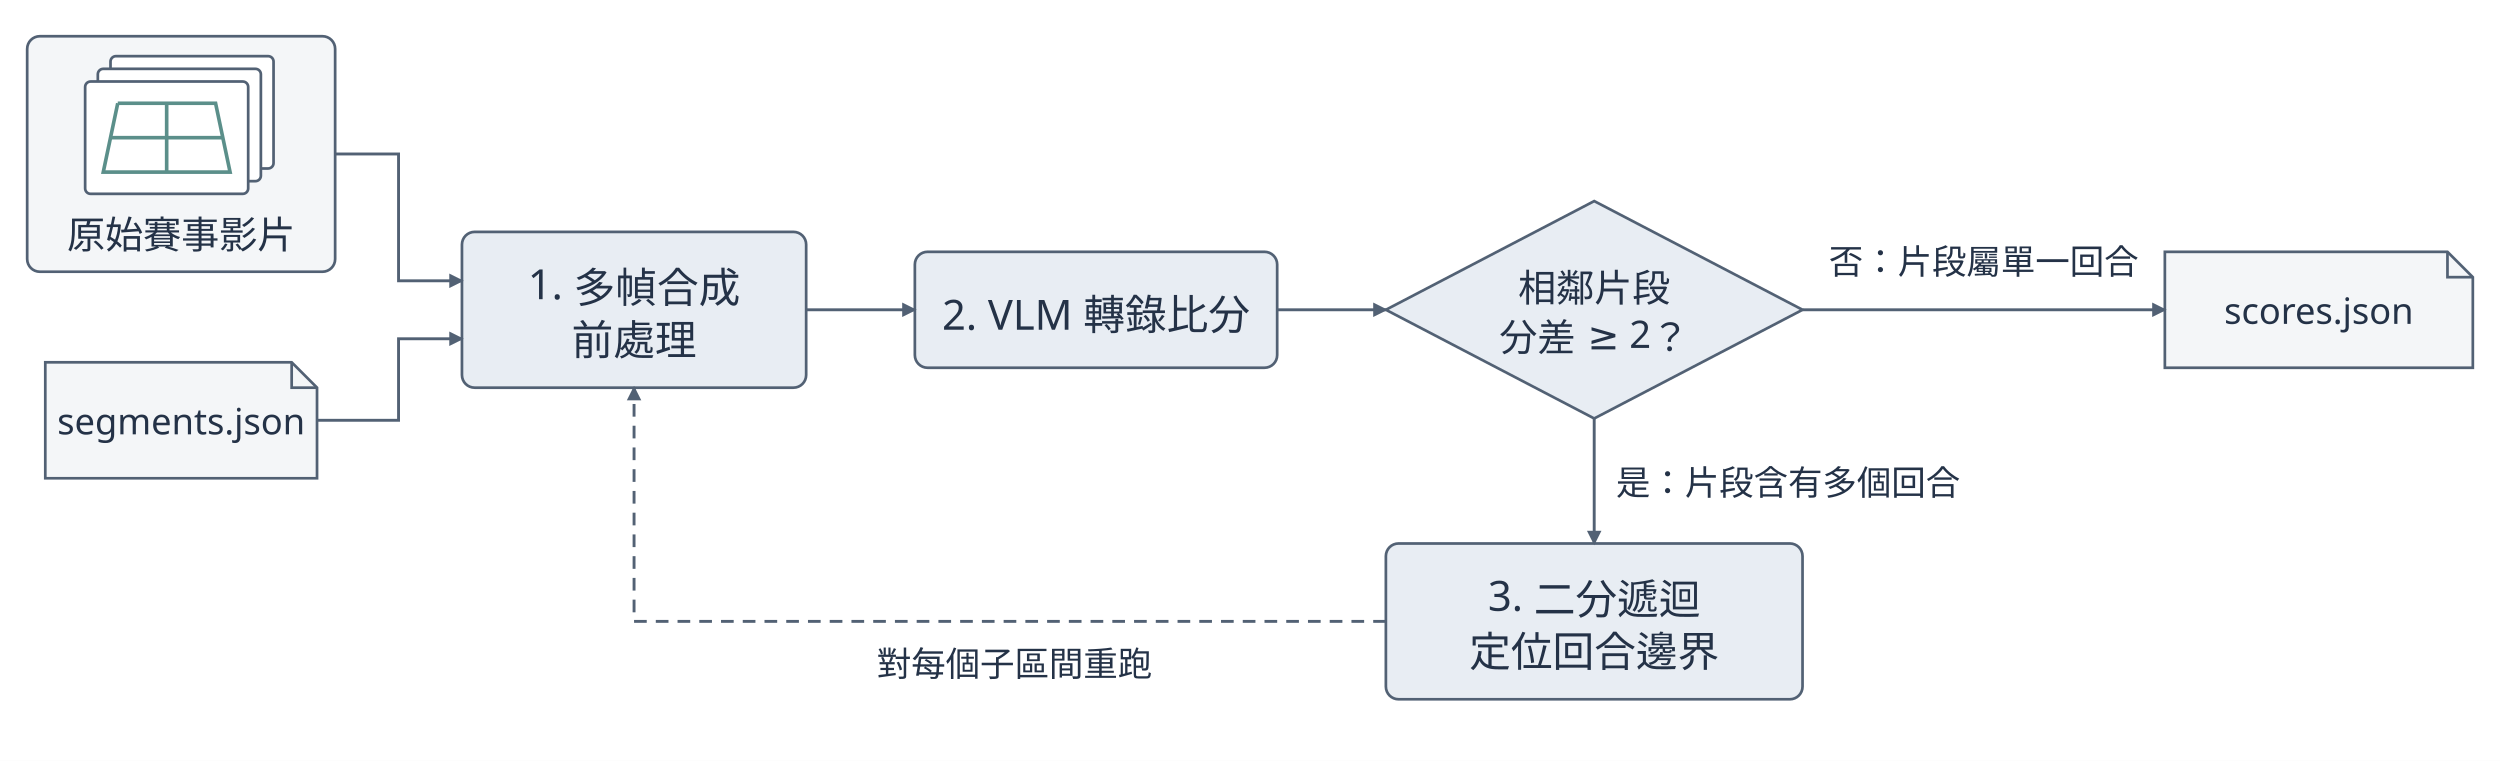
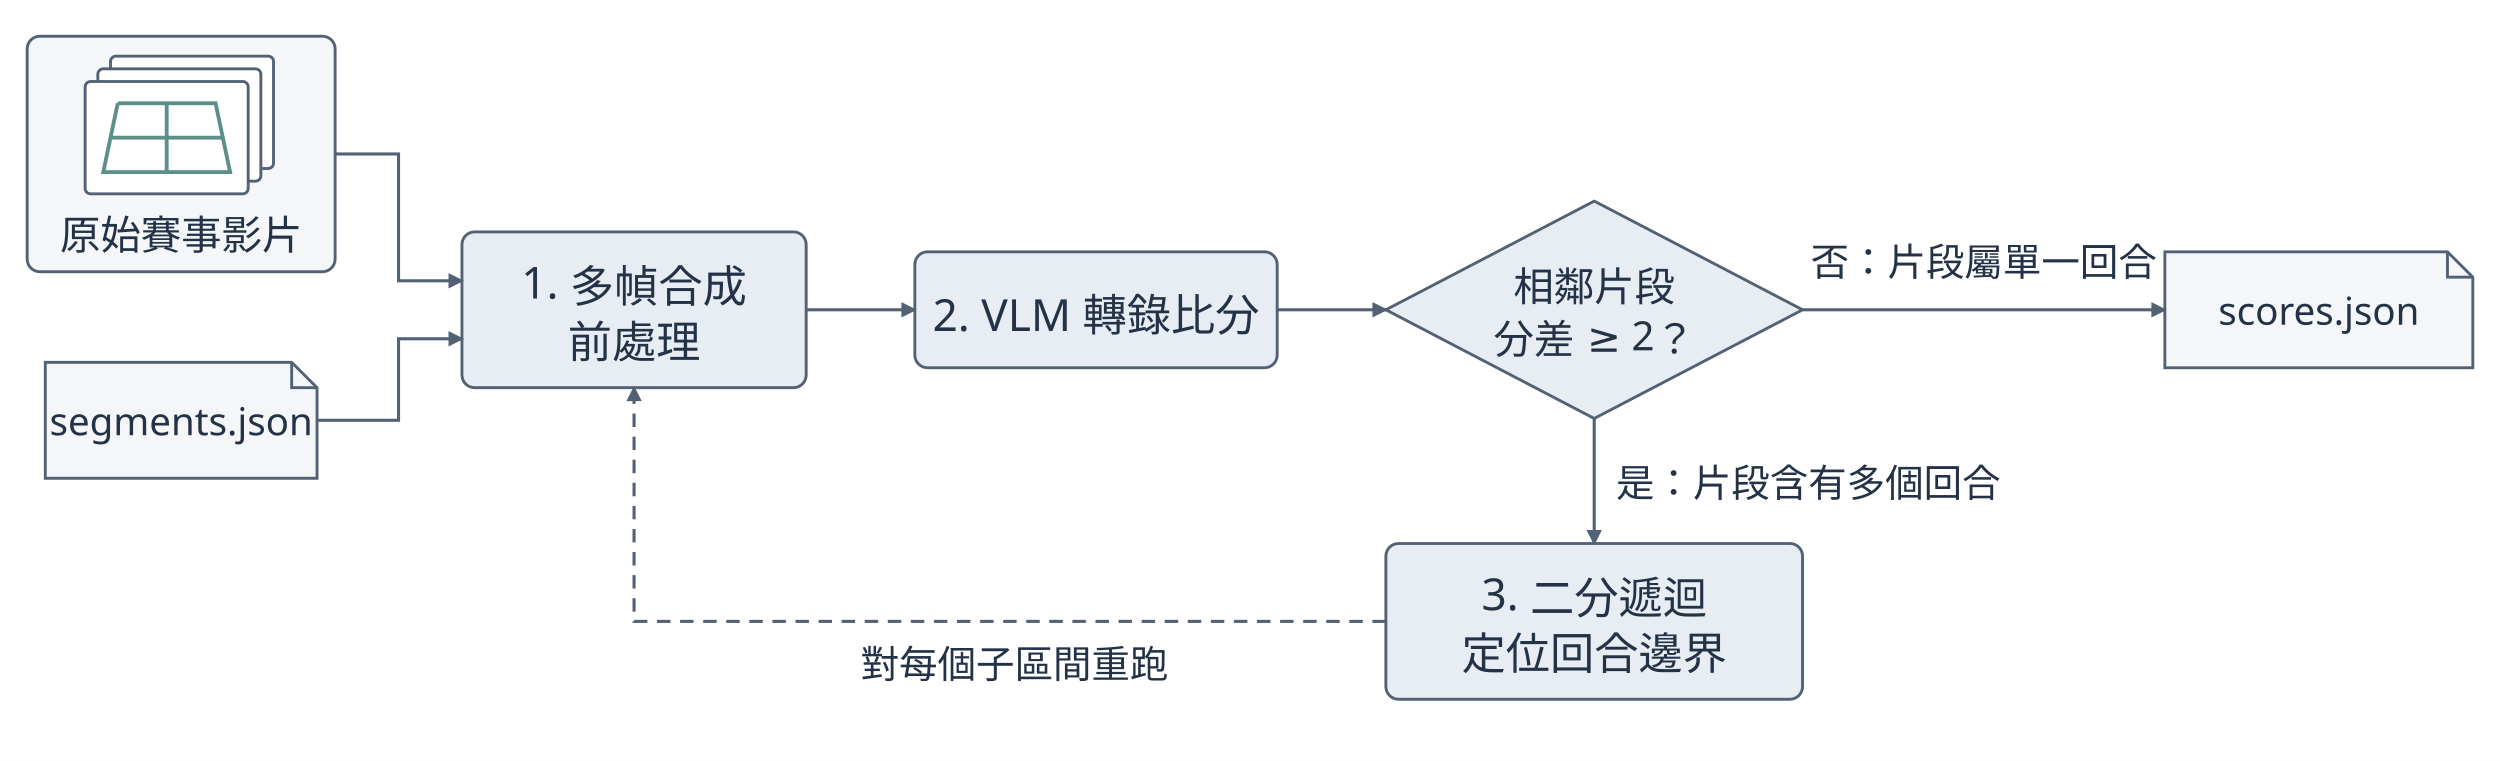
- <svg xmlns="http://www.w3.org/2000/svg" width="1380" height="420" viewBox="0 0 1380 420">
+ <svg xmlns="http://www.w3.org/2000/svg" width="1300" height="395.65" viewBox="0 0 1300 395.65">
  <defs>
    <marker id="arrow" markerWidth="8" markerHeight="8" refX="7" refY="4" orient="auto" markerUnits="userSpaceOnUse">
      <path d="M0 0 L8 4 L0 8 Z" fill="#526174" />
    </marker>
  </defs>
  <rect width="100%" height="100%" fill="white" />
-   <rect x="15" y="20" width="170" height="130" rx="7" fill="#F4F6F8" stroke="#526174" stroke-width="1.5" />
-   <text x="100.0" y="128.0" text-anchor="middle" dominant-baseline="central" font-family="Arial Unicode MS" font-size="21" fill="#243247">原始賽事影片</text>
-   <rect x="61.0" y="31" width="90" height="62" rx="3" fill="#FFFFFF" stroke="#526174" stroke-width="1.5" />
-   <rect x="54.0" y="38" width="90" height="62" rx="3" fill="#FFFFFF" stroke="#526174" stroke-width="1.5" />
-   <rect x="47.0" y="45" width="90" height="62" rx="3" fill="#FFFFFF" stroke="#526174" stroke-width="1.5" />
-   <polyline points="65.0,57 119.0,57 127.0,95 57.0,95 65.0,57" fill="none" stroke="#5B8F8A" stroke-width="2" />
-   <polyline points="61.0,76 123.0,76" fill="none" stroke="#5B8F8A" stroke-width="2" />
-   <polyline points="92.0,57 92.0,95" fill="none" stroke="#5B8F8A" stroke-width="2" />
-   <path d="M25 200 H161 L175 214 V264 H25 Z" fill="#F4F6F8" stroke="#526174" stroke-width="1.5" />
-   <path d="M161 200 V214 H175" fill="none" stroke="#526174" stroke-width="1.5" />
-   <text x="100.0" y="232.0" text-anchor="middle" dominant-baseline="central" font-family="Arial Unicode MS" font-size="20" fill="#243247">segments.json</text>
-   <rect x="255" y="128" width="190" height="86" rx="7" fill="#E8EDF3" stroke="#526174" stroke-width="1.5" />
-   <text x="350.0" y="156.05" text-anchor="middle" dominant-baseline="central" font-family="Arial Unicode MS" font-size="23" fill="#243247">1. 多幀合成</text>
-   <text x="350.0" y="185.95" text-anchor="middle" dominant-baseline="central" font-family="Arial Unicode MS" font-size="23" fill="#243247">前處理</text>
-   <rect x="505" y="139" width="200" height="64" rx="7" fill="#E8EDF3" stroke="#526174" stroke-width="1.5" />
-   <text x="605.0" y="171.0" text-anchor="middle" dominant-baseline="central" font-family="Arial Unicode MS" font-size="23" fill="#243247">2. VLM 轉錄比分</text>
-   <polygon points="880.0,111 995,171.0 880.0,231 765,171.0" fill="#E8EDF3" stroke="#526174" stroke-width="1.5" />
-   <text x="880.0" y="157.35" text-anchor="middle" dominant-baseline="central" font-family="Arial Unicode MS" font-size="21" fill="#243247">相鄰片段</text>
-   <text x="880.0" y="184.65" text-anchor="middle" dominant-baseline="central" font-family="Arial Unicode MS" font-size="21" fill="#243247">分差 ≥ 2？</text>
-   <path d="M1195 139 H1351 L1365 153 V203 H1195 Z" fill="#F4F6F8" stroke="#526174" stroke-width="1.5" />
-   <path d="M1351 139 V153 H1365" fill="none" stroke="#526174" stroke-width="1.5" />
-   <text x="1280.0" y="171.0" text-anchor="middle" dominant-baseline="central" font-family="Arial Unicode MS" font-size="20" fill="#243247">scores.json</text>
-   <rect x="765" y="300" width="230" height="86" rx="7" fill="#E8EDF3" stroke="#526174" stroke-width="1.5" />
-   <text x="880.0" y="328.05" text-anchor="middle" dominant-baseline="central" font-family="Arial Unicode MS" font-size="23" fill="#243247">3. 二分遞迴</text>
-   <text x="880.0" y="357.95" text-anchor="middle" dominant-baseline="central" font-family="Arial Unicode MS" font-size="23" fill="#243247">定位回合邊界</text>
-   <polyline points="185,85 220,85 220,155 255,155" fill="none" stroke="#526174" stroke-width="1.6" marker-end="url(#arrow)" />
-   <polyline points="175,232 220,232 220,187 255,187" fill="none" stroke="#526174" stroke-width="1.6" marker-end="url(#arrow)" />
-   <polyline points="445,171 505,171" fill="none" stroke="#526174" stroke-width="1.6" marker-end="url(#arrow)" />
-   <polyline points="705,171 765,171" fill="none" stroke="#526174" stroke-width="1.6" marker-end="url(#arrow)" />
-   <polyline points="995,171 1195,171" fill="none" stroke="#526174" stroke-width="1.6" marker-end="url(#arrow)" />
-   <text x="1095.0" y="143.0" text-anchor="middle" dominant-baseline="central" font-family="Arial Unicode MS" font-size="19" fill="#243247">否：片段屬單一回合</text>
-   <polyline points="880,231 880,300" fill="none" stroke="#526174" stroke-width="1.6" marker-end="url(#arrow)" />
-   <text x="892" y="265.0" text-anchor="start" dominant-baseline="central" font-family="Arial Unicode MS" font-size="19" fill="#243247">是：片段含有多個回合</text>
-   <polyline points="765,343 350,343 350,214" fill="none" stroke="#526174" stroke-width="1.6" marker-end="url(#arrow)" stroke-dasharray="7 5" />
-   <text x="560.0" y="365.0" text-anchor="middle" dominant-baseline="central" font-family="Arial Unicode MS" font-size="19" fill="#243247">對每個子區間重跑</text>
+   <rect x="14.13" y="18.84" width="160.14" height="122.46" rx="6.59" fill="#F4F6F8" stroke="#526174" stroke-width="1.5" />
+   <text x="94.2" y="120.58" text-anchor="middle" dominant-baseline="central" font-family="Arial Unicode MS" font-size="21" fill="#243247">原始賽事影片</text>
+   <rect x="57.46" y="29.2" width="84.78" height="58.41" rx="2.83" fill="#FFFFFF" stroke="#526174" stroke-width="1.5" />
+   <rect x="50.87" y="35.8" width="84.78" height="58.41" rx="2.83" fill="#FFFFFF" stroke="#526174" stroke-width="1.5" />
+   <rect x="44.28" y="42.39" width="84.78" height="58.41" rx="2.83" fill="#FFFFFF" stroke="#526174" stroke-width="1.5" />
+   <polyline points="61.23,53.7 112.1,53.7 119.64,89.49 53.7,89.49 61.23,53.7" fill="none" stroke="#5B8F8A" stroke-width="2" />
+   <polyline points="57.46,71.59 115.87,71.59" fill="none" stroke="#5B8F8A" stroke-width="2" />
+   <polyline points="86.67,53.7 86.67,89.49" fill="none" stroke="#5B8F8A" stroke-width="2" />
+   <path d="M23.55 188.41 H151.67 L164.86 201.59 V248.7 H23.55 Z" fill="#F4F6F8" stroke="#526174" stroke-width="1.5" />
+   <path d="M151.67 188.41 V201.59 H164.86" fill="none" stroke="#526174" stroke-width="1.5" />
+   <text x="94.2" y="218.55" text-anchor="middle" dominant-baseline="central" font-family="Arial Unicode MS" font-size="20" fill="#243247">segments.json</text>
+   <rect x="240.22" y="120.58" width="178.99" height="81.01" rx="6.59" fill="#E8EDF3" stroke="#526174" stroke-width="1.5" />
+   <text x="329.71" y="146.14" text-anchor="middle" dominant-baseline="central" font-family="Arial Unicode MS" font-size="23" fill="#243247">1. 多幀合成</text>
+   <text x="329.71" y="176.04" text-anchor="middle" dominant-baseline="central" font-family="Arial Unicode MS" font-size="23" fill="#243247">前處理</text>
+   <rect x="475.72" y="130.94" width="188.41" height="60.29" rx="6.59" fill="#E8EDF3" stroke="#526174" stroke-width="1.5" />
+   <text x="569.93" y="161.09" text-anchor="middle" dominant-baseline="central" font-family="Arial Unicode MS" font-size="23" fill="#243247">2. VLM 轉錄比分</text>
+   <polygon points="828.99,104.57 937.32,161.09 828.99,217.61 720.65,161.09" fill="#E8EDF3" stroke="#526174" stroke-width="1.5" />
+   <text x="828.99" y="147.44" text-anchor="middle" dominant-baseline="central" font-family="Arial Unicode MS" font-size="21" fill="#243247">相鄰片段</text>
+   <text x="828.99" y="174.74" text-anchor="middle" dominant-baseline="central" font-family="Arial Unicode MS" font-size="21" fill="#243247">分差 ≥ 2？</text>
+   <path d="M1125.72 130.94 H1272.68 L1285.87 144.13 V191.23 H1125.72 Z" fill="#F4F6F8" stroke="#526174" stroke-width="1.5" />
+   <path d="M1272.68 130.94 V144.13 H1285.87" fill="none" stroke="#526174" stroke-width="1.5" />
+   <text x="1205.8" y="161.09" text-anchor="middle" dominant-baseline="central" font-family="Arial Unicode MS" font-size="20" fill="#243247">scores.json</text>
+   <rect x="720.65" y="282.61" width="216.67" height="81.01" rx="6.59" fill="#E8EDF3" stroke="#526174" stroke-width="1.5" />
+   <text x="828.99" y="308.17" text-anchor="middle" dominant-baseline="central" font-family="Arial Unicode MS" font-size="23" fill="#243247">3. 二分遞迴</text>
+   <text x="828.99" y="338.07" text-anchor="middle" dominant-baseline="central" font-family="Arial Unicode MS" font-size="23" fill="#243247">定位回合邊界</text>
+   <polyline points="174.28,80.07 207.25,80.07 207.25,146.01 240.22,146.01" fill="none" stroke="#526174" stroke-width="1.6" marker-end="url(#arrow)" />
+   <polyline points="164.86,218.55 207.25,218.55 207.25,176.16 240.22,176.16" fill="none" stroke="#526174" stroke-width="1.6" marker-end="url(#arrow)" />
+   <polyline points="419.2,161.09 475.72,161.09" fill="none" stroke="#526174" stroke-width="1.6" marker-end="url(#arrow)" />
+   <polyline points="664.13,161.09 720.65,161.09" fill="none" stroke="#526174" stroke-width="1.6" marker-end="url(#arrow)" />
+   <polyline points="937.32,161.09 1125.72,161.09" fill="none" stroke="#526174" stroke-width="1.6" marker-end="url(#arrow)" />
+   <text x="1031.52" y="134.71" text-anchor="middle" dominant-baseline="central" font-family="Arial Unicode MS" font-size="20" fill="#243247">否：片段屬單一回合</text>
+   <polyline points="828.99,217.61 828.99,282.61" fill="none" stroke="#526174" stroke-width="1.6" marker-end="url(#arrow)" />
+   <text x="840.29" y="249.64" text-anchor="start" dominant-baseline="central" font-family="Arial Unicode MS" font-size="20" fill="#243247">是：片段含有多個回合</text>
+   <polyline points="720.65,323.12 329.71,323.12 329.71,201.59" fill="none" stroke="#526174" stroke-width="1.6" marker-end="url(#arrow)" stroke-dasharray="7 5" />
+   <text x="527.54" y="343.84" text-anchor="middle" dominant-baseline="central" font-family="Arial Unicode MS" font-size="20" fill="#243247">對每個子區間重跑</text>
</svg>
